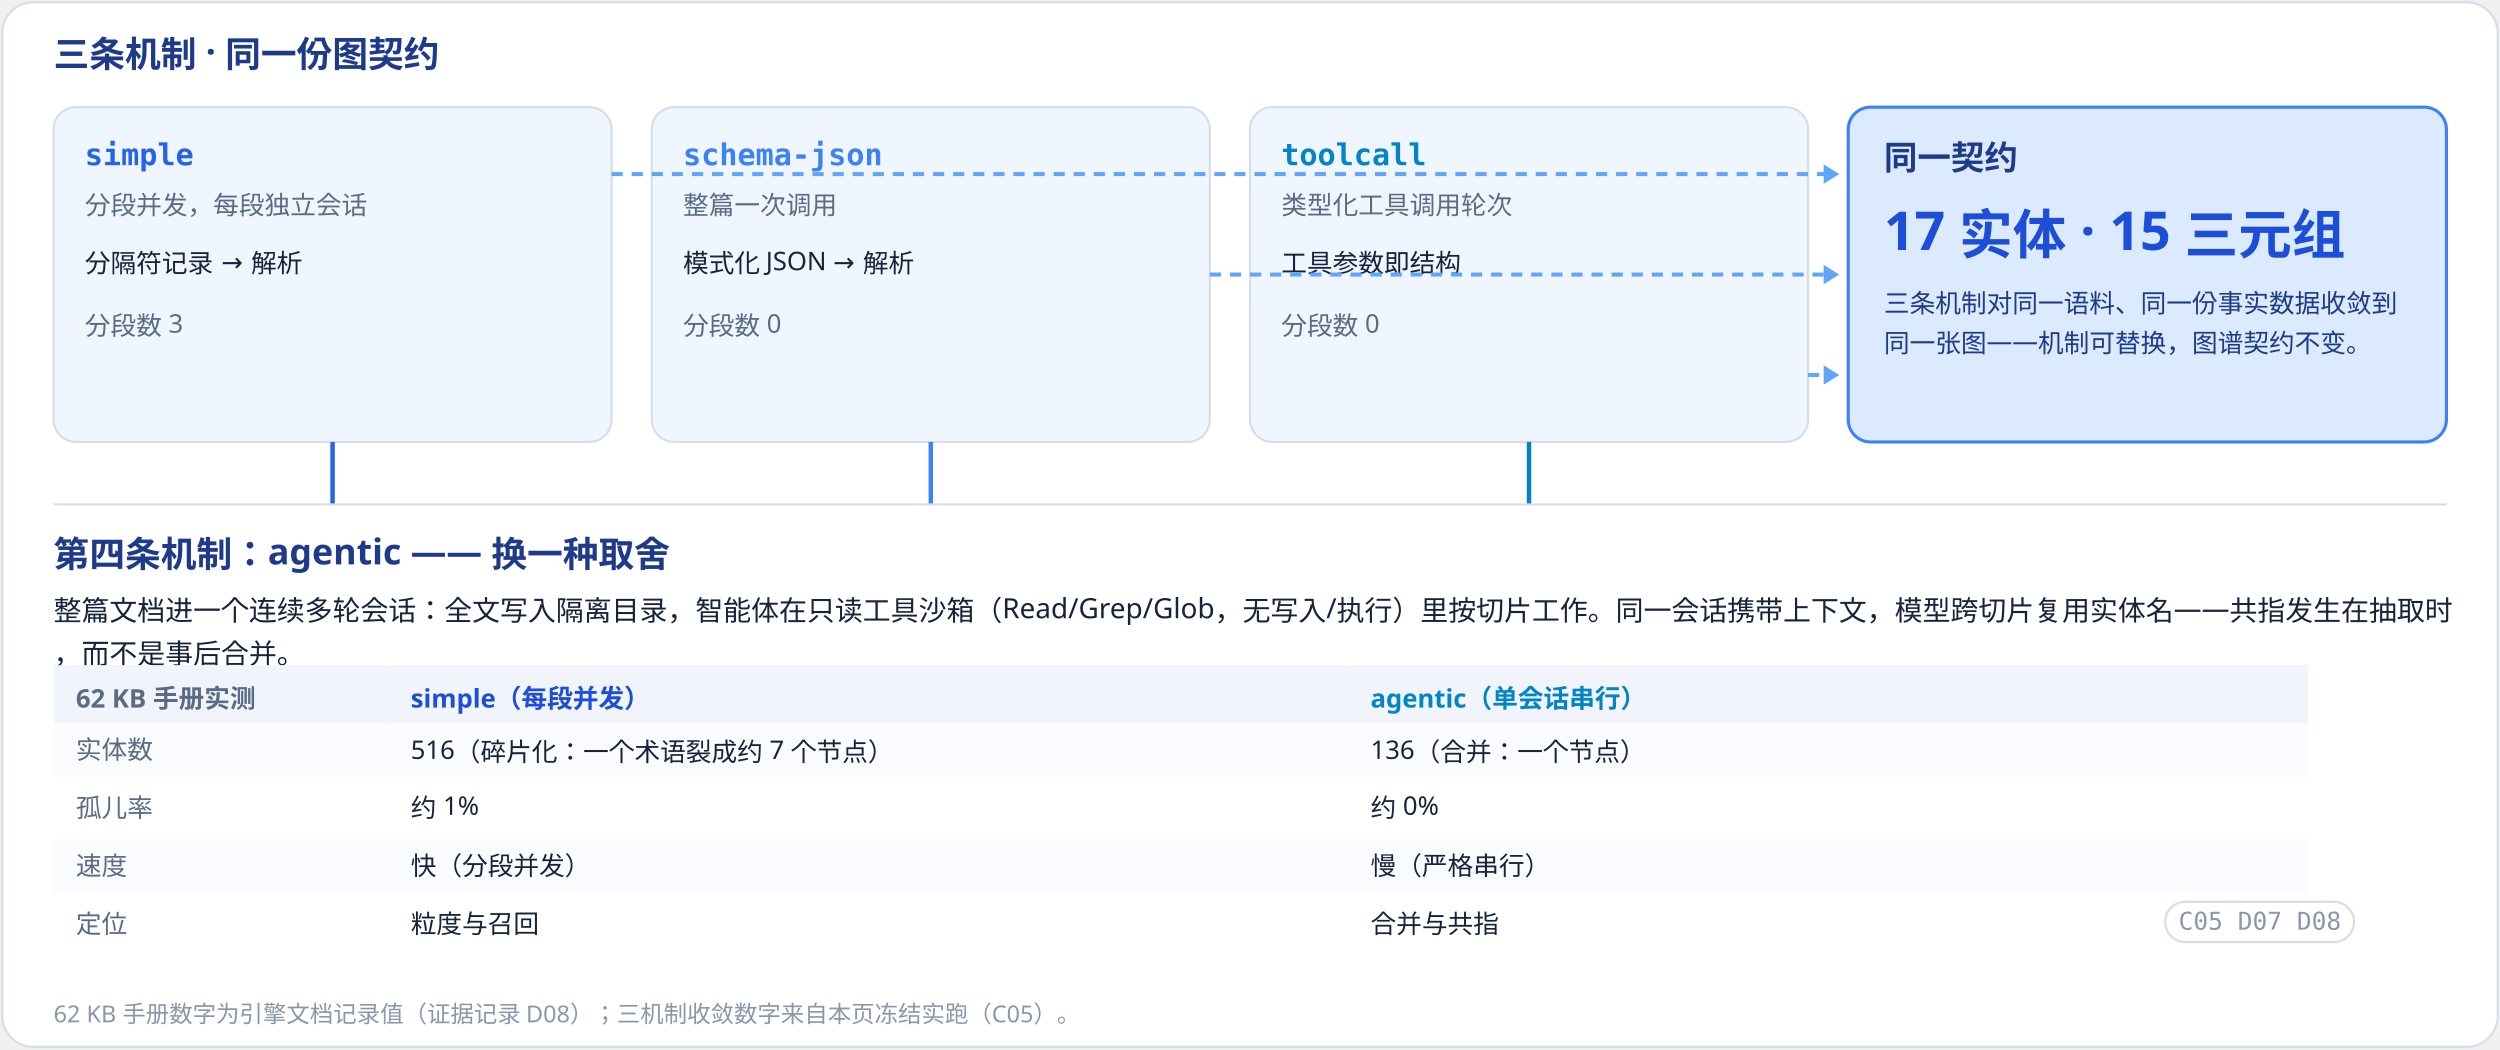
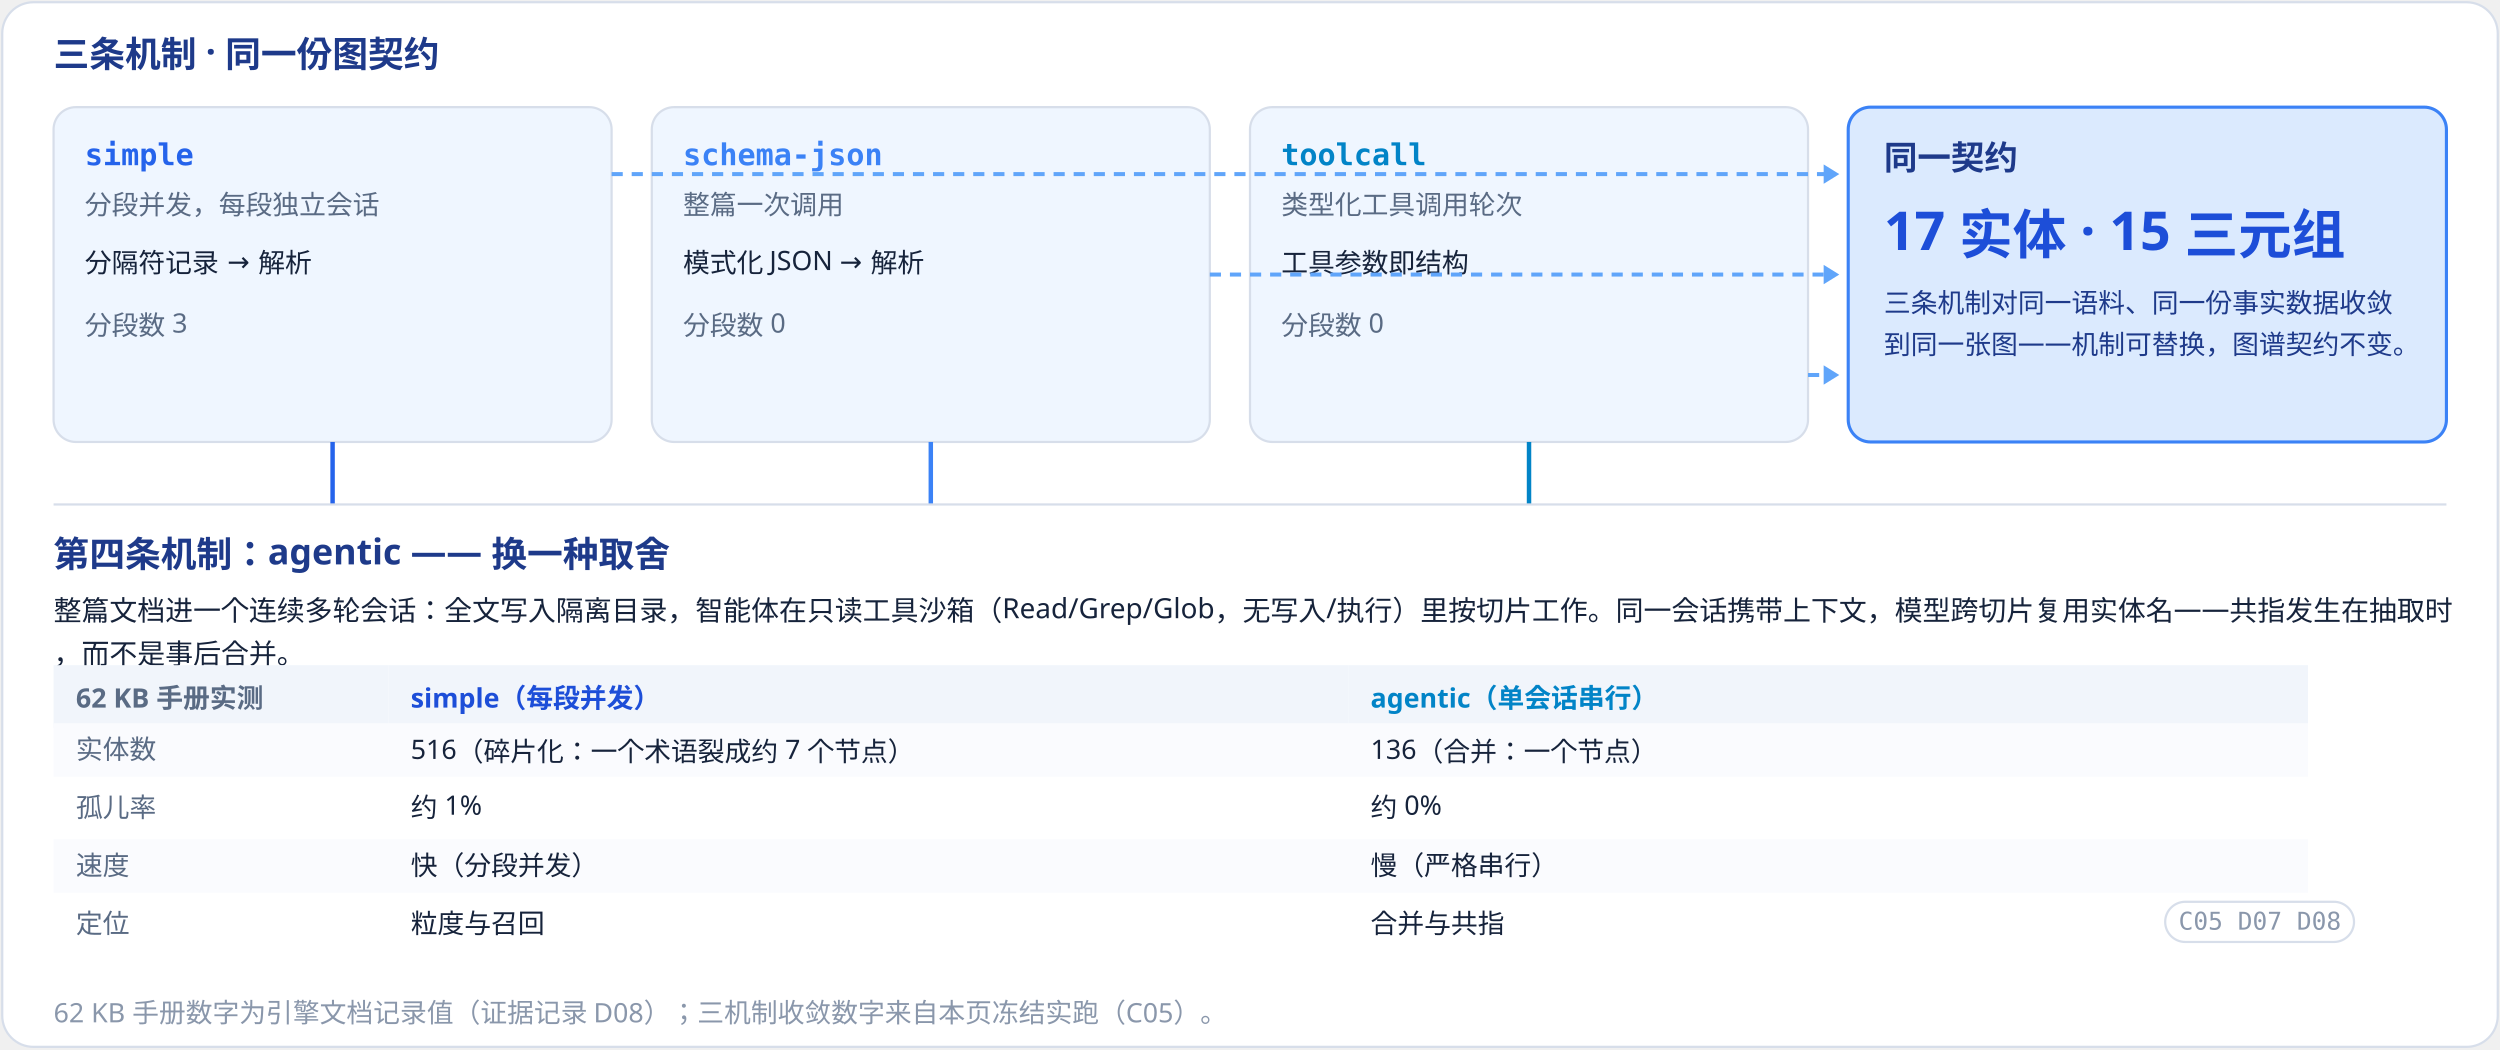
<svg xmlns="http://www.w3.org/2000/svg" width="1120" height="470" viewBox="0 0 1120 470">
  <rect x="1" y="1" width="1118" height="468" rx="14" fill="#FFFFFF" stroke="#D7DEEA" stroke-width="1" />
  <text x="24" y="30" font-size="16" fill="#1E3A8A" font-weight="700" text-anchor="start" font-family="'PingFang SC','Hiragino Sans GB','Microsoft YaHei',sans-serif">三条机制 · 同一份图契约</text>
  <rect x="24" y="48" width="250" height="150" rx="10" fill="#EFF6FF" stroke="#D7DEEA" stroke-width="1" />
  <text x="38" y="74" font-size="13.5" fill="#2563EB" font-weight="700" text-anchor="start" font-family="'SF Mono','Menlo','Consolas',monospace">simple</text>
-   <text x="38" y="96" font-size="11.5" fill="#5A6B84" font-weight="normal" text-anchor="start" font-family="'PingFang SC','Hiragino Sans GB','Microsoft YaHei',sans-serif">分段并发，每段独立会话</text>
-   <text x="38" y="122" font-size="11.5" fill="#16233B" font-weight="normal" text-anchor="start" font-family="'PingFang SC','Hiragino Sans GB','Microsoft YaHei',sans-serif">分隔符记录 → 解析</text>
-   <text x="38" y="150" font-size="11.5" fill="#5A6B84" font-weight="normal" text-anchor="start" font-family="'PingFang SC','Hiragino Sans GB','Microsoft YaHei',sans-serif">分段数 3</text>
+   <text x="38" y="96" font-size="12.0" fill="#5A6B84" font-weight="normal" text-anchor="start" font-family="'PingFang SC','Hiragino Sans GB','Microsoft YaHei',sans-serif">分段并发，每段独立会话</text>
+   <text x="38" y="122" font-size="12.0" fill="#16233B" font-weight="normal" text-anchor="start" font-family="'PingFang SC','Hiragino Sans GB','Microsoft YaHei',sans-serif">分隔符记录 → 解析</text>
+   <text x="38" y="150" font-size="12.0" fill="#5A6B84" font-weight="normal" text-anchor="start" font-family="'PingFang SC','Hiragino Sans GB','Microsoft YaHei',sans-serif">分段数 3</text>
  <path d="M 149.0 198 L 149.0 226" fill="none" stroke="#2563EB" stroke-width="2" />
  <rect x="292" y="48" width="250" height="150" rx="10" fill="#EFF6FF" stroke="#D7DEEA" stroke-width="1" />
  <text x="306" y="74" font-size="13.5" fill="#3B82F6" font-weight="700" text-anchor="start" font-family="'SF Mono','Menlo','Consolas',monospace">schema-json</text>
-   <text x="306" y="96" font-size="11.5" fill="#5A6B84" font-weight="normal" text-anchor="start" font-family="'PingFang SC','Hiragino Sans GB','Microsoft YaHei',sans-serif">整篇一次调用</text>
-   <text x="306" y="122" font-size="11.5" fill="#16233B" font-weight="normal" text-anchor="start" font-family="'PingFang SC','Hiragino Sans GB','Microsoft YaHei',sans-serif">模式化 JSON → 解析</text>
-   <text x="306" y="150" font-size="11.5" fill="#5A6B84" font-weight="normal" text-anchor="start" font-family="'PingFang SC','Hiragino Sans GB','Microsoft YaHei',sans-serif">分段数 0</text>
+   <text x="306" y="96" font-size="12.0" fill="#5A6B84" font-weight="normal" text-anchor="start" font-family="'PingFang SC','Hiragino Sans GB','Microsoft YaHei',sans-serif">整篇一次调用</text>
+   <text x="306" y="122" font-size="12.0" fill="#16233B" font-weight="normal" text-anchor="start" font-family="'PingFang SC','Hiragino Sans GB','Microsoft YaHei',sans-serif">模式化 JSON → 解析</text>
+   <text x="306" y="150" font-size="12.0" fill="#5A6B84" font-weight="normal" text-anchor="start" font-family="'PingFang SC','Hiragino Sans GB','Microsoft YaHei',sans-serif">分段数 0</text>
  <path d="M 417.0 198 L 417.0 226" fill="none" stroke="#3B82F6" stroke-width="2" />
  <rect x="560" y="48" width="250" height="150" rx="10" fill="#EFF6FF" stroke="#D7DEEA" stroke-width="1" />
  <text x="574" y="74" font-size="13.5" fill="#0284C7" font-weight="700" text-anchor="start" font-family="'SF Mono','Menlo','Consolas',monospace">toolcall</text>
-   <text x="574" y="96" font-size="11.5" fill="#5A6B84" font-weight="normal" text-anchor="start" font-family="'PingFang SC','Hiragino Sans GB','Microsoft YaHei',sans-serif">类型化工具调用轮次</text>
-   <text x="574" y="122" font-size="11.5" fill="#16233B" font-weight="normal" text-anchor="start" font-family="'PingFang SC','Hiragino Sans GB','Microsoft YaHei',sans-serif">工具参数即结构</text>
-   <text x="574" y="150" font-size="11.5" fill="#5A6B84" font-weight="normal" text-anchor="start" font-family="'PingFang SC','Hiragino Sans GB','Microsoft YaHei',sans-serif">分段数 0</text>
+   <text x="574" y="96" font-size="12.0" fill="#5A6B84" font-weight="normal" text-anchor="start" font-family="'PingFang SC','Hiragino Sans GB','Microsoft YaHei',sans-serif">类型化工具调用轮次</text>
+   <text x="574" y="122" font-size="12.0" fill="#16233B" font-weight="normal" text-anchor="start" font-family="'PingFang SC','Hiragino Sans GB','Microsoft YaHei',sans-serif">工具参数即结构</text>
+   <text x="574" y="150" font-size="12.0" fill="#5A6B84" font-weight="normal" text-anchor="start" font-family="'PingFang SC','Hiragino Sans GB','Microsoft YaHei',sans-serif">分段数 0</text>
  <path d="M 685.0 198 L 685.0 226" fill="none" stroke="#0284C7" stroke-width="2" />
  <rect x="828" y="48" width="268" height="150" rx="10" fill="#DBEAFE" stroke="#3B82F6" stroke-width="1.4" />
  <text x="844" y="76" font-size="15" fill="#1E3A8A" font-weight="700" text-anchor="start" font-family="'PingFang SC','Hiragino Sans GB','Microsoft YaHei',sans-serif">同一契约</text>
  <text x="844" y="112" font-size="24" fill="#1D4ED8" font-weight="bold" text-anchor="start" font-family="'PingFang SC','Hiragino Sans GB','Microsoft YaHei',sans-serif">17 实体 · 15 三元组</text>
-   <text x="844" y="140.0" font-size="11.5" fill="#1E3A8A" font-weight="normal" text-anchor="start" font-family="'PingFang SC','Hiragino Sans GB','Microsoft YaHei',sans-serif">三条机制对同一语料、同一份事实数据收敛到</text>
-   <text x="844" y="157.825" font-size="11.5" fill="#1E3A8A" font-weight="normal" text-anchor="start" font-family="'PingFang SC','Hiragino Sans GB','Microsoft YaHei',sans-serif">同一张图——机制可替换，图谱契约不变。</text>
+   <text x="844" y="140.0" font-size="12.0" fill="#1E3A8A" font-weight="normal" text-anchor="start" font-family="'PingFang SC','Hiragino Sans GB','Microsoft YaHei',sans-serif">三条机制对同一语料、同一份事实数据收敛</text>
+   <text x="844" y="158.6" font-size="12.0" fill="#1E3A8A" font-weight="normal" text-anchor="start" font-family="'PingFang SC','Hiragino Sans GB','Microsoft YaHei',sans-serif">到同一张图——机制可替换，图谱契约不变。</text>
  <path d="M 274 78 L 820 78" fill="none" stroke="#60A5FA" stroke-width="1.8" stroke-dasharray="5 4" />
  <polygon points="817,73.66 817,82.34 824,78" fill="#60A5FA" />
  <path d="M 542 123 L 820 123" fill="none" stroke="#60A5FA" stroke-width="1.8" stroke-dasharray="5 4" />
  <polygon points="817,118.66 817,127.34 824,123" fill="#60A5FA" />
  <path d="M 810 168 L 820 168" fill="none" stroke="#60A5FA" stroke-width="1.8" stroke-dasharray="5 4" />
  <polygon points="817,163.66 817,172.34 824,168" fill="#60A5FA" />
  <line x1="24" y1="226" x2="1096" y2="226" stroke="#D7DEEA" stroke-width="1" />
  <text x="24" y="254" font-size="16" fill="#1E3A8A" font-weight="700" text-anchor="start" font-family="'PingFang SC','Hiragino Sans GB','Microsoft YaHei',sans-serif">第四条机制：agentic —— 换一种取舍</text>
  <text x="24" y="278.0" font-size="12.5" fill="#16233B" font-weight="normal" text-anchor="start" font-family="'PingFang SC','Hiragino Sans GB','Microsoft YaHei',sans-serif">整篇文档进一个连续多轮会话：全文写入隔离目录，智能体在只读工具沙箱（Read/Grep/Glob，无写入/执行）里按切片工作。同一会话携带上下文，模型跨切片复用实体名——共指发生在抽取时</text>
  <text x="24" y="297.375" font-size="12.5" fill="#16233B" font-weight="normal" text-anchor="start" font-family="'PingFang SC','Hiragino Sans GB','Microsoft YaHei',sans-serif">，而不是事后合并。</text>
  <rect x="24" y="298" width="150" height="28" rx="0" fill="#F1F5FB" />
  <rect x="174" y="298" width="430" height="28" rx="0" fill="#F1F5FB" />
  <rect x="604" y="298" width="430" height="28" rx="0" fill="#F1F5FB" />
-   <text x="34" y="317" font-size="11.5" fill="#5A6B84" font-weight="700" text-anchor="start" font-family="'PingFang SC','Hiragino Sans GB','Microsoft YaHei',sans-serif">62 KB 手册实测</text>
-   <text x="184" y="317" font-size="11.5" fill="#1D4ED8" font-weight="700" text-anchor="start" font-family="'PingFang SC','Hiragino Sans GB','Microsoft YaHei',sans-serif">simple（每段并发）</text>
-   <text x="614" y="317" font-size="11.5" fill="#0284C7" font-weight="700" text-anchor="start" font-family="'PingFang SC','Hiragino Sans GB','Microsoft YaHei',sans-serif">agentic（单会话串行）</text>
+   <text x="34" y="317" font-size="12.0" fill="#5A6B84" font-weight="700" text-anchor="start" font-family="'PingFang SC','Hiragino Sans GB','Microsoft YaHei',sans-serif">62 KB 手册实测</text>
+   <text x="184" y="317" font-size="12.0" fill="#1D4ED8" font-weight="700" text-anchor="start" font-family="'PingFang SC','Hiragino Sans GB','Microsoft YaHei',sans-serif">simple（每段并发）</text>
+   <text x="614" y="317" font-size="12.0" fill="#0284C7" font-weight="700" text-anchor="start" font-family="'PingFang SC','Hiragino Sans GB','Microsoft YaHei',sans-serif">agentic（单会话串行）</text>
  <rect x="24" y="324" width="1010" height="24" rx="0" fill="#FAFBFE" />
-   <text x="34" y="340" font-size="11.5" fill="#5A6B84" font-weight="normal" text-anchor="start" font-family="'PingFang SC','Hiragino Sans GB','Microsoft YaHei',sans-serif">实体数</text>
-   <text x="184" y="340" font-size="11.5" fill="#16233B" font-weight="normal" text-anchor="start" font-family="'PingFang SC','Hiragino Sans GB','Microsoft YaHei',sans-serif">516（碎片化：一个术语裂成约 7 个节点）</text>
-   <text x="614" y="340" font-size="11.5" fill="#16233B" font-weight="normal" text-anchor="start" font-family="'PingFang SC','Hiragino Sans GB','Microsoft YaHei',sans-serif">136（合并：一个节点）</text>
-   <text x="34" y="366" font-size="11.5" fill="#5A6B84" font-weight="normal" text-anchor="start" font-family="'PingFang SC','Hiragino Sans GB','Microsoft YaHei',sans-serif">孤儿率</text>
-   <text x="184" y="366" font-size="11.5" fill="#16233B" font-weight="normal" text-anchor="start" font-family="'PingFang SC','Hiragino Sans GB','Microsoft YaHei',sans-serif">约 1%</text>
-   <text x="614" y="366" font-size="11.5" fill="#16233B" font-weight="normal" text-anchor="start" font-family="'PingFang SC','Hiragino Sans GB','Microsoft YaHei',sans-serif">约 0%</text>
+   <text x="34" y="340" font-size="12.0" fill="#5A6B84" font-weight="normal" text-anchor="start" font-family="'PingFang SC','Hiragino Sans GB','Microsoft YaHei',sans-serif">实体数</text>
+   <text x="184" y="340" font-size="12.0" fill="#16233B" font-weight="normal" text-anchor="start" font-family="'PingFang SC','Hiragino Sans GB','Microsoft YaHei',sans-serif">516（碎片化：一个术语裂成约 7 个节点）</text>
+   <text x="614" y="340" font-size="12.0" fill="#16233B" font-weight="normal" text-anchor="start" font-family="'PingFang SC','Hiragino Sans GB','Microsoft YaHei',sans-serif">136（合并：一个节点）</text>
+   <text x="34" y="366" font-size="12.0" fill="#5A6B84" font-weight="normal" text-anchor="start" font-family="'PingFang SC','Hiragino Sans GB','Microsoft YaHei',sans-serif">孤儿率</text>
+   <text x="184" y="366" font-size="12.0" fill="#16233B" font-weight="normal" text-anchor="start" font-family="'PingFang SC','Hiragino Sans GB','Microsoft YaHei',sans-serif">约 1%</text>
+   <text x="614" y="366" font-size="12.0" fill="#16233B" font-weight="normal" text-anchor="start" font-family="'PingFang SC','Hiragino Sans GB','Microsoft YaHei',sans-serif">约 0%</text>
  <rect x="24" y="376" width="1010" height="24" rx="0" fill="#FAFBFE" />
-   <text x="34" y="392" font-size="11.5" fill="#5A6B84" font-weight="normal" text-anchor="start" font-family="'PingFang SC','Hiragino Sans GB','Microsoft YaHei',sans-serif">速度</text>
-   <text x="184" y="392" font-size="11.5" fill="#16233B" font-weight="normal" text-anchor="start" font-family="'PingFang SC','Hiragino Sans GB','Microsoft YaHei',sans-serif">快（分段并发）</text>
-   <text x="614" y="392" font-size="11.5" fill="#16233B" font-weight="normal" text-anchor="start" font-family="'PingFang SC','Hiragino Sans GB','Microsoft YaHei',sans-serif">慢（严格串行）</text>
-   <text x="34" y="418" font-size="11.5" fill="#5A6B84" font-weight="normal" text-anchor="start" font-family="'PingFang SC','Hiragino Sans GB','Microsoft YaHei',sans-serif">定位</text>
-   <text x="184" y="418" font-size="11.5" fill="#16233B" font-weight="normal" text-anchor="start" font-family="'PingFang SC','Hiragino Sans GB','Microsoft YaHei',sans-serif">粒度与召回</text>
-   <text x="614" y="418" font-size="11.5" fill="#16233B" font-weight="normal" text-anchor="start" font-family="'PingFang SC','Hiragino Sans GB','Microsoft YaHei',sans-serif">合并与共指</text>
+   <text x="34" y="392" font-size="12.0" fill="#5A6B84" font-weight="normal" text-anchor="start" font-family="'PingFang SC','Hiragino Sans GB','Microsoft YaHei',sans-serif">速度</text>
+   <text x="184" y="392" font-size="12.0" fill="#16233B" font-weight="normal" text-anchor="start" font-family="'PingFang SC','Hiragino Sans GB','Microsoft YaHei',sans-serif">快（分段并发）</text>
+   <text x="614" y="392" font-size="12.0" fill="#16233B" font-weight="normal" text-anchor="start" font-family="'PingFang SC','Hiragino Sans GB','Microsoft YaHei',sans-serif">慢（严格串行）</text>
+   <text x="34" y="418" font-size="12.0" fill="#5A6B84" font-weight="normal" text-anchor="start" font-family="'PingFang SC','Hiragino Sans GB','Microsoft YaHei',sans-serif">定位</text>
+   <text x="184" y="418" font-size="12.0" fill="#16233B" font-weight="normal" text-anchor="start" font-family="'PingFang SC','Hiragino Sans GB','Microsoft YaHei',sans-serif">粒度与召回</text>
+   <text x="614" y="418" font-size="12.0" fill="#16233B" font-weight="normal" text-anchor="start" font-family="'PingFang SC','Hiragino Sans GB','Microsoft YaHei',sans-serif">合并与共指</text>
  <rect x="970" y="404" width="84.6" height="18" rx="9" fill="#FFFFFF" stroke="#D7DEEA" stroke-width="1" />
  <text x="976" y="416.5" font-size="11" fill="#8A97AB" font-weight="normal" text-anchor="start" font-family="'SF Mono','Menlo','Consolas',monospace">C05 D07 D08</text>
-   <text x="24" y="458" font-size="10.5" fill="#8A97AB" font-weight="normal" text-anchor="start" font-family="'PingFang SC','Hiragino Sans GB','Microsoft YaHei',sans-serif">62 KB 手册数字为引擎文档记录值（证据记录 D08）；三机制收敛数字来自本页冻结实跑（C05）。</text>
+   <text x="24" y="458" font-size="12.0" fill="#8A97AB" font-weight="normal" text-anchor="start" font-family="'PingFang SC','Hiragino Sans GB','Microsoft YaHei',sans-serif">62 KB 手册数字为引擎文档记录值（证据记录 D08）；三机制收敛数字来自本页冻结实跑（C05）。</text>
</svg>
